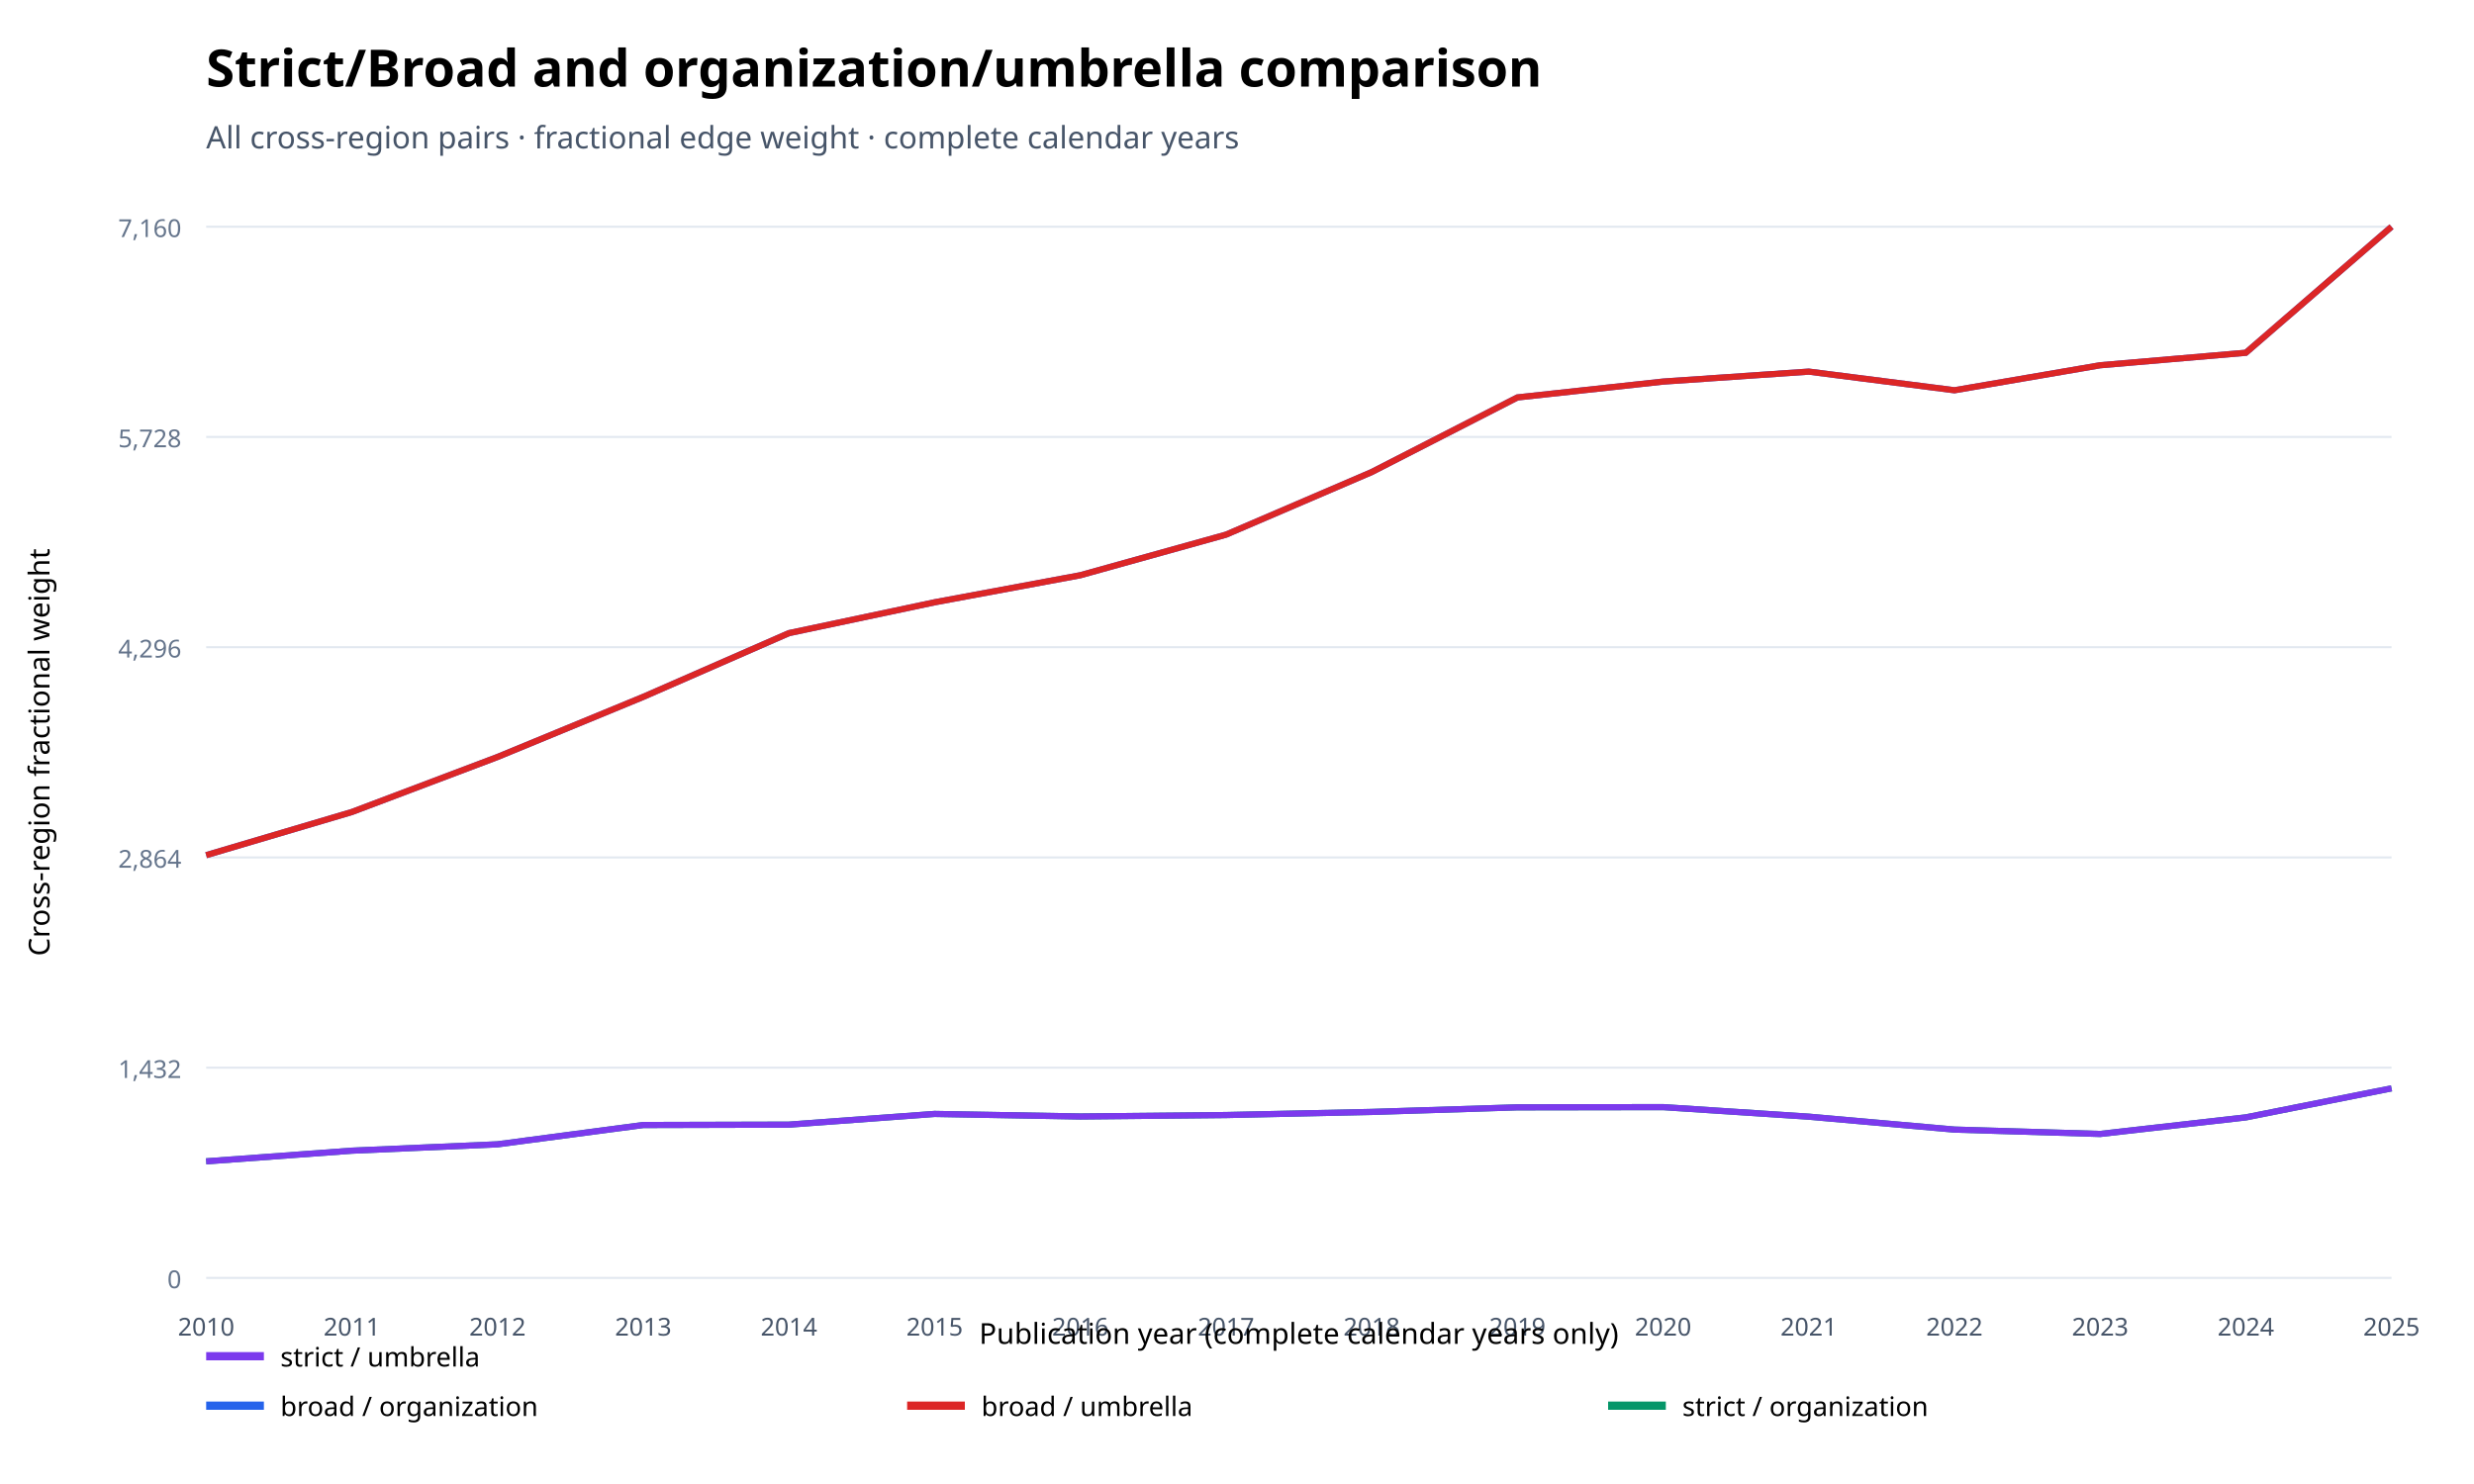
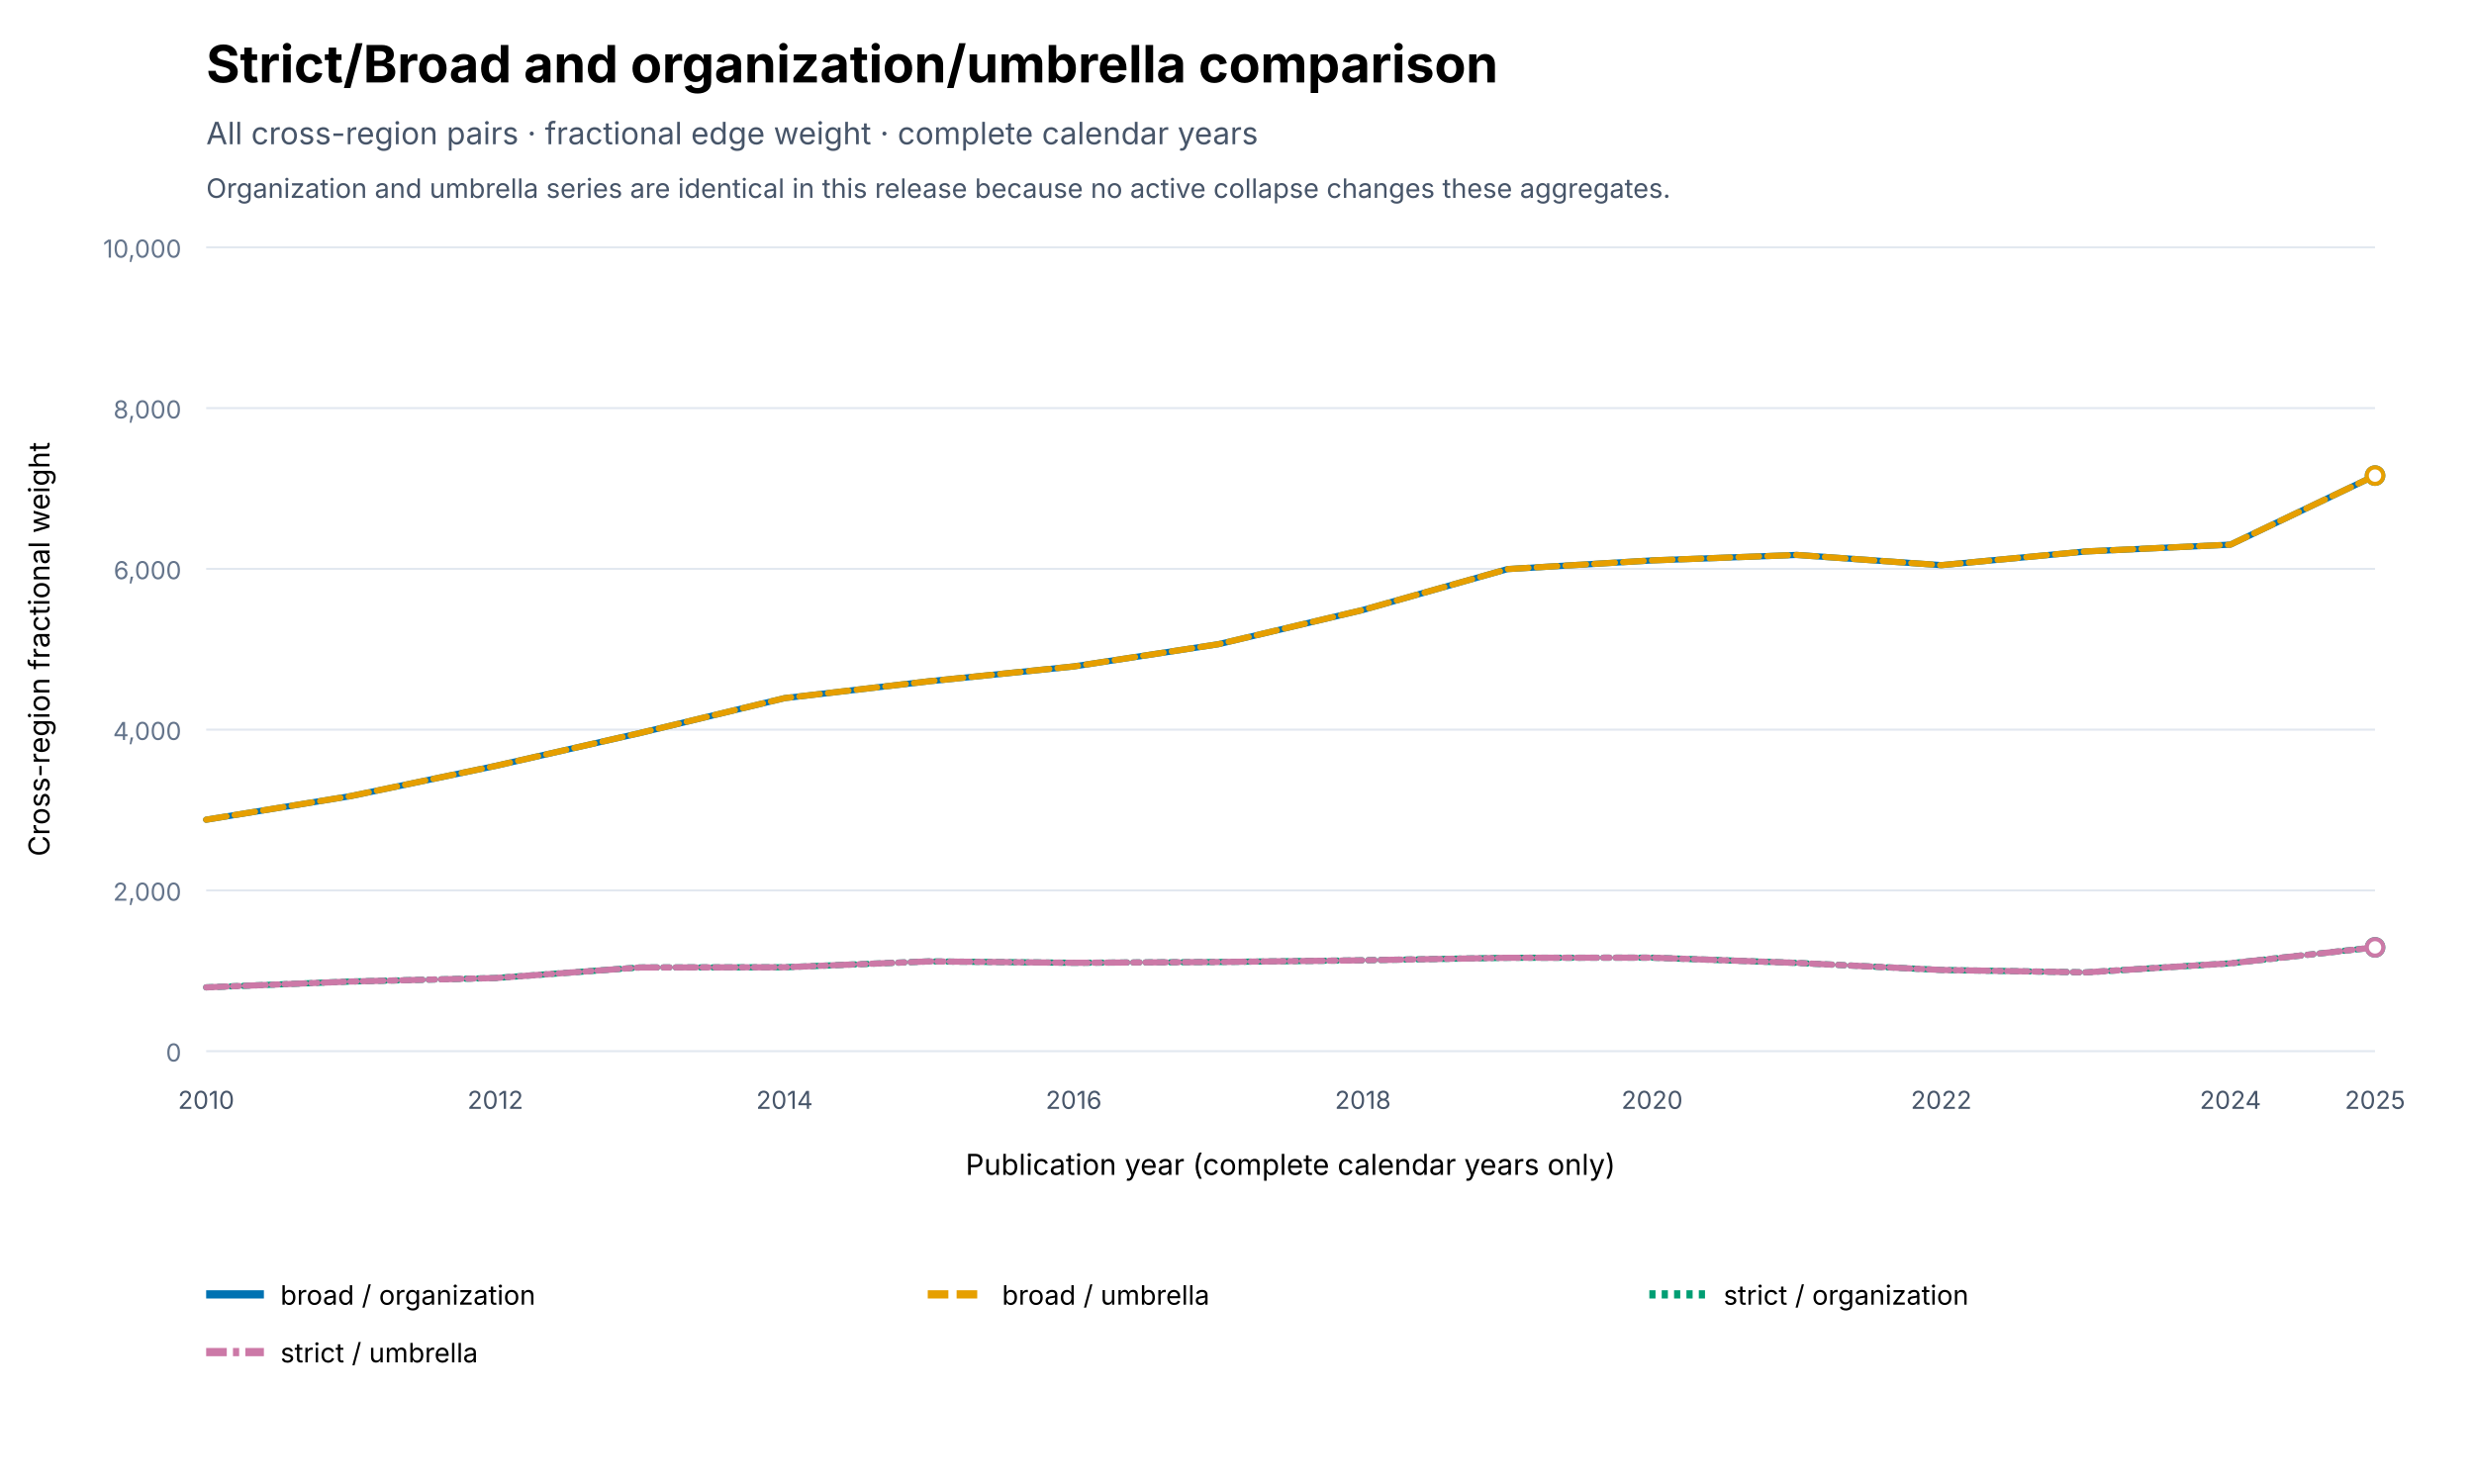
- <svg xmlns="http://www.w3.org/2000/svg" width="1200" height="720" viewBox="0 0 1200 720">
+ <svg xmlns="http://www.w3.org/2000/svg" width="1200" height="720" viewBox="0 0 1200 720" role="img" aria-labelledby="chart-title chart-description">
  <rect width="100%" height="100%" fill="white" />
-   <text x="100" y="42" font-family="sans-serif" font-size="25" font-weight="700">Strict/Broad and organization/umbrella comparison</text>
-   <text x="100" y="72" font-family="sans-serif" font-size="15" fill="#475569">All cross-region pairs · fractional edge weight · complete calendar years</text>
-   <line x1="100" y1="620.00" x2="1160" y2="620.00" stroke="#e2e8f0" />
-   <text x="88" y="625.00" text-anchor="end" font-family="sans-serif" font-size="12" fill="#64748b">0</text>
-   <line x1="100" y1="518.00" x2="1160" y2="518.00" stroke="#e2e8f0" />
-   <text x="88" y="523.00" text-anchor="end" font-family="sans-serif" font-size="12" fill="#64748b">1,432</text>
-   <line x1="100" y1="416.00" x2="1160" y2="416.00" stroke="#e2e8f0" />
-   <text x="88" y="421.00" text-anchor="end" font-family="sans-serif" font-size="12" fill="#64748b">2,864</text>
-   <line x1="100" y1="314.00" x2="1160" y2="314.00" stroke="#e2e8f0" />
-   <text x="88" y="319.00" text-anchor="end" font-family="sans-serif" font-size="12" fill="#64748b">4,296</text>
-   <line x1="100" y1="212.00" x2="1160" y2="212.00" stroke="#e2e8f0" />
-   <text x="88" y="217.00" text-anchor="end" font-family="sans-serif" font-size="12" fill="#64748b">5,728</text>
-   <line x1="100" y1="110.00" x2="1160" y2="110.00" stroke="#e2e8f0" />
-   <text x="88" y="115.00" text-anchor="end" font-family="sans-serif" font-size="12" fill="#64748b">7,160</text>
-   <text x="100.00" y="648" text-anchor="middle" font-family="sans-serif" font-size="12" fill="#475569">2010</text>
-   <text x="170.67" y="648" text-anchor="middle" font-family="sans-serif" font-size="12" fill="#475569">2011</text>
-   <text x="241.33" y="648" text-anchor="middle" font-family="sans-serif" font-size="12" fill="#475569">2012</text>
-   <text x="312.00" y="648" text-anchor="middle" font-family="sans-serif" font-size="12" fill="#475569">2013</text>
-   <text x="382.67" y="648" text-anchor="middle" font-family="sans-serif" font-size="12" fill="#475569">2014</text>
-   <text x="453.33" y="648" text-anchor="middle" font-family="sans-serif" font-size="12" fill="#475569">2015</text>
-   <text x="524.00" y="648" text-anchor="middle" font-family="sans-serif" font-size="12" fill="#475569">2016</text>
-   <text x="594.67" y="648" text-anchor="middle" font-family="sans-serif" font-size="12" fill="#475569">2017</text>
-   <text x="665.33" y="648" text-anchor="middle" font-family="sans-serif" font-size="12" fill="#475569">2018</text>
-   <text x="736.00" y="648" text-anchor="middle" font-family="sans-serif" font-size="12" fill="#475569">2019</text>
-   <text x="806.67" y="648" text-anchor="middle" font-family="sans-serif" font-size="12" fill="#475569">2020</text>
-   <text x="877.33" y="648" text-anchor="middle" font-family="sans-serif" font-size="12" fill="#475569">2021</text>
-   <text x="948.00" y="648" text-anchor="middle" font-family="sans-serif" font-size="12" fill="#475569">2022</text>
-   <text x="1018.67" y="648" text-anchor="middle" font-family="sans-serif" font-size="12" fill="#475569">2023</text>
-   <text x="1089.33" y="648" text-anchor="middle" font-family="sans-serif" font-size="12" fill="#475569">2024</text>
-   <text x="1160.00" y="648" text-anchor="middle" font-family="sans-serif" font-size="12" fill="#475569">2025</text>
-   <polyline points="100.00,414.91 170.67,393.97 241.33,367.26 312.00,338.11 382.67,307.18 453.33,292.22 524.00,279.09 594.67,259.40 665.33,229.04 736.00,192.83 806.67,185.14 877.33,180.30 948.00,189.35 1018.67,177.21 1089.33,171.15 1160.00,110.00" fill="none" stroke="#2563eb" stroke-width="3" />
-   <line x1="100" y1="682" x2="128" y2="682" stroke="#2563eb" stroke-width="4" />
-   <text x="136" y="687" font-family="sans-serif" font-size="13">broad / organization</text>
-   <polyline points="100.00,414.91 170.67,393.97 241.33,367.26 312.00,338.11 382.67,307.18 453.33,292.22 524.00,279.09 594.67,259.40 665.33,229.04 736.00,192.83 806.67,185.14 877.33,180.30 948.00,189.35 1018.67,177.21 1089.33,171.15 1160.00,110.00" fill="none" stroke="#dc2626" stroke-width="3" />
-   <line x1="440" y1="682" x2="468" y2="682" stroke="#dc2626" stroke-width="4" />
-   <text x="476" y="687" font-family="sans-serif" font-size="13">broad / umbrella</text>
-   <polyline points="100.00,563.46 170.67,558.28 241.33,555.19 312.00,545.83 382.67,545.65 453.33,540.45 524.00,541.69 594.67,540.99 665.33,539.48 736.00,537.25 806.67,537.14 877.33,541.78 948.00,548.05 1018.67,550.17 1089.33,542.13 1160.00,528.03" fill="none" stroke="#059669" stroke-width="3" />
-   <line x1="780" y1="682" x2="808" y2="682" stroke="#059669" stroke-width="4" />
-   <text x="816" y="687" font-family="sans-serif" font-size="13">strict / organization</text>
-   <polyline points="100.00,563.46 170.67,558.28 241.33,555.19 312.00,545.83 382.67,545.65 453.33,540.45 524.00,541.69 594.67,540.99 665.33,539.48 736.00,537.25 806.67,537.14 877.33,541.78 948.00,548.05 1018.67,550.17 1089.33,542.13 1160.00,528.03" fill="none" stroke="#7c3aed" stroke-width="3" />
-   <line x1="100" y1="658" x2="128" y2="658" stroke="#7c3aed" stroke-width="4" />
-   <text x="136" y="663" font-family="sans-serif" font-size="13">strict / umbrella</text>
-   <text transform="translate(24 365.0) rotate(-90)" text-anchor="middle" font-family="sans-serif" font-size="14">Cross-region fractional weight</text>
-   <text x="630.0" y="652" text-anchor="middle" font-family="sans-serif" font-size="14">Publication year (complete calendar years only)</text>
+   <text x="100" y="40" font-family="system-ui, -apple-system, BlinkMacSystemFont, 'Segoe UI', sans-serif" font-size="25" font-weight="700">Strict/Broad and organization/umbrella comparison</text>
+   <text x="100" y="70" font-family="system-ui, -apple-system, BlinkMacSystemFont, 'Segoe UI', sans-serif" font-size="15" fill="#475569">All cross-region pairs · fractional edge weight · complete calendar years</text>
+   <text x="100" y="96" font-family="system-ui, -apple-system, BlinkMacSystemFont, 'Segoe UI', sans-serif" font-size="13" fill="#475569">Organization and umbrella series are identical in this release because no active collapse changes these aggregates.</text>
+   <line x1="100" y1="510.00" x2="1152" y2="510.00" stroke="#e2e8f0" />
+   <text x="88" y="515.00" text-anchor="end" font-family="system-ui, -apple-system, BlinkMacSystemFont, 'Segoe UI', sans-serif" font-size="12" fill="#64748b">0</text>
+   <line x1="100" y1="432.00" x2="1152" y2="432.00" stroke="#e2e8f0" />
+   <text x="88" y="437.00" text-anchor="end" font-family="system-ui, -apple-system, BlinkMacSystemFont, 'Segoe UI', sans-serif" font-size="12" fill="#64748b">2,000</text>
+   <line x1="100" y1="354.00" x2="1152" y2="354.00" stroke="#e2e8f0" />
+   <text x="88" y="359.00" text-anchor="end" font-family="system-ui, -apple-system, BlinkMacSystemFont, 'Segoe UI', sans-serif" font-size="12" fill="#64748b">4,000</text>
+   <line x1="100" y1="276.00" x2="1152" y2="276.00" stroke="#e2e8f0" />
+   <text x="88" y="281.00" text-anchor="end" font-family="system-ui, -apple-system, BlinkMacSystemFont, 'Segoe UI', sans-serif" font-size="12" fill="#64748b">6,000</text>
+   <line x1="100" y1="198.00" x2="1152" y2="198.00" stroke="#e2e8f0" />
+   <text x="88" y="203.00" text-anchor="end" font-family="system-ui, -apple-system, BlinkMacSystemFont, 'Segoe UI', sans-serif" font-size="12" fill="#64748b">8,000</text>
+   <line x1="100" y1="120.00" x2="1152" y2="120.00" stroke="#e2e8f0" />
+   <text x="88" y="125.00" text-anchor="end" font-family="system-ui, -apple-system, BlinkMacSystemFont, 'Segoe UI', sans-serif" font-size="12" fill="#64748b">10,000</text>
+   <text x="100.00" y="538" text-anchor="middle" font-family="system-ui, -apple-system, BlinkMacSystemFont, 'Segoe UI', sans-serif" font-size="12" fill="#475569">2010</text>
+   <text x="240.27" y="538" text-anchor="middle" font-family="system-ui, -apple-system, BlinkMacSystemFont, 'Segoe UI', sans-serif" font-size="12" fill="#475569">2012</text>
+   <text x="380.53" y="538" text-anchor="middle" font-family="system-ui, -apple-system, BlinkMacSystemFont, 'Segoe UI', sans-serif" font-size="12" fill="#475569">2014</text>
+   <text x="520.80" y="538" text-anchor="middle" font-family="system-ui, -apple-system, BlinkMacSystemFont, 'Segoe UI', sans-serif" font-size="12" fill="#475569">2016</text>
+   <text x="661.07" y="538" text-anchor="middle" font-family="system-ui, -apple-system, BlinkMacSystemFont, 'Segoe UI', sans-serif" font-size="12" fill="#475569">2018</text>
+   <text x="801.33" y="538" text-anchor="middle" font-family="system-ui, -apple-system, BlinkMacSystemFont, 'Segoe UI', sans-serif" font-size="12" fill="#475569">2020</text>
+   <text x="941.60" y="538" text-anchor="middle" font-family="system-ui, -apple-system, BlinkMacSystemFont, 'Segoe UI', sans-serif" font-size="12" fill="#475569">2022</text>
+   <text x="1081.87" y="538" text-anchor="middle" font-family="system-ui, -apple-system, BlinkMacSystemFont, 'Segoe UI', sans-serif" font-size="12" fill="#475569">2024</text>
+   <text x="1152.00" y="538" text-anchor="middle" font-family="system-ui, -apple-system, BlinkMacSystemFont, 'Segoe UI', sans-serif" font-size="12" fill="#475569">2025</text>
+   <polyline points="100.00,397.70 170.13,386.24 240.27,371.61 310.40,355.65 380.53,338.72 450.67,330.53 520.80,323.34 590.93,312.56 661.07,295.94 731.20,276.11 801.33,271.90 871.47,269.24 941.60,274.20 1011.73,267.55 1081.87,264.24 1152.00,230.75" fill="none" stroke="#0072B2" stroke-width="3" stroke-linecap="round" stroke-linejoin="round" />
+   <circle cx="1152.00" cy="230.75" r="4" fill="white" stroke="#0072B2" stroke-width="2" />
+   <line x1="100" y1="628" x2="128" y2="628" stroke="#0072B2" stroke-width="4" />
+   <text x="136" y="633" font-family="system-ui, -apple-system, BlinkMacSystemFont, 'Segoe UI', sans-serif" font-size="13">broad / organization</text>
+   <polyline points="100.00,397.70 170.13,386.24 240.27,371.61 310.40,355.65 380.53,338.72 450.67,330.53 520.80,323.34 590.93,312.56 661.07,295.94 731.20,276.11 801.33,271.90 871.47,269.24 941.60,274.20 1011.73,267.55 1081.87,264.24 1152.00,230.75" fill="none" stroke="#E69F00" stroke-width="3" stroke-dasharray="10 4" stroke-linecap="round" stroke-linejoin="round" />
+   <circle cx="1152.00" cy="230.75" r="4" fill="white" stroke="#E69F00" stroke-width="2" />
+   <line x1="450" y1="628" x2="478" y2="628" stroke="#E69F00" stroke-width="4" stroke-dasharray="10 4" />
+   <text x="486" y="633" font-family="system-ui, -apple-system, BlinkMacSystemFont, 'Segoe UI', sans-serif" font-size="13">broad / umbrella</text>
+   <polyline points="100.00,479.04 170.13,476.21 240.27,474.52 310.40,469.39 380.53,469.29 450.67,466.44 520.80,467.12 590.93,466.74 661.07,465.91 731.20,464.69 801.33,464.63 871.47,467.17 941.60,470.60 1011.73,471.77 1081.87,467.37 1152.00,459.64" fill="none" stroke="#009E73" stroke-width="3" stroke-dasharray="3 3" stroke-linecap="round" stroke-linejoin="round" />
+   <circle cx="1152.00" cy="459.64" r="4" fill="white" stroke="#009E73" stroke-width="2" />
+   <line x1="800" y1="628" x2="828" y2="628" stroke="#009E73" stroke-width="4" stroke-dasharray="3 3" />
+   <text x="836" y="633" font-family="system-ui, -apple-system, BlinkMacSystemFont, 'Segoe UI', sans-serif" font-size="13">strict / organization</text>
+   <polyline points="100.00,479.04 170.13,476.21 240.27,474.52 310.40,469.39 380.53,469.29 450.67,466.44 520.80,467.12 590.93,466.74 661.07,465.91 731.20,464.69 801.33,464.63 871.47,467.17 941.60,470.60 1011.73,471.77 1081.87,467.37 1152.00,459.64" fill="none" stroke="#CC79A7" stroke-width="3" stroke-dasharray="10 3 3 3" stroke-linecap="round" stroke-linejoin="round" />
+   <circle cx="1152.00" cy="459.64" r="4" fill="white" stroke="#CC79A7" stroke-width="2" />
+   <line x1="100" y1="656" x2="128" y2="656" stroke="#CC79A7" stroke-width="4" stroke-dasharray="10 3 3 3" />
+   <text x="136" y="661" font-family="system-ui, -apple-system, BlinkMacSystemFont, 'Segoe UI', sans-serif" font-size="13">strict / umbrella</text>
+   <text transform="translate(24 315.0) rotate(-90)" text-anchor="middle" font-family="system-ui, -apple-system, BlinkMacSystemFont, 'Segoe UI', sans-serif" font-size="14">Cross-region fractional weight</text>
+   <text x="626.0" y="570" text-anchor="middle" font-family="system-ui, -apple-system, BlinkMacSystemFont, 'Segoe UI', sans-serif" font-size="14">Publication year (complete calendar years only)</text>
</svg>
